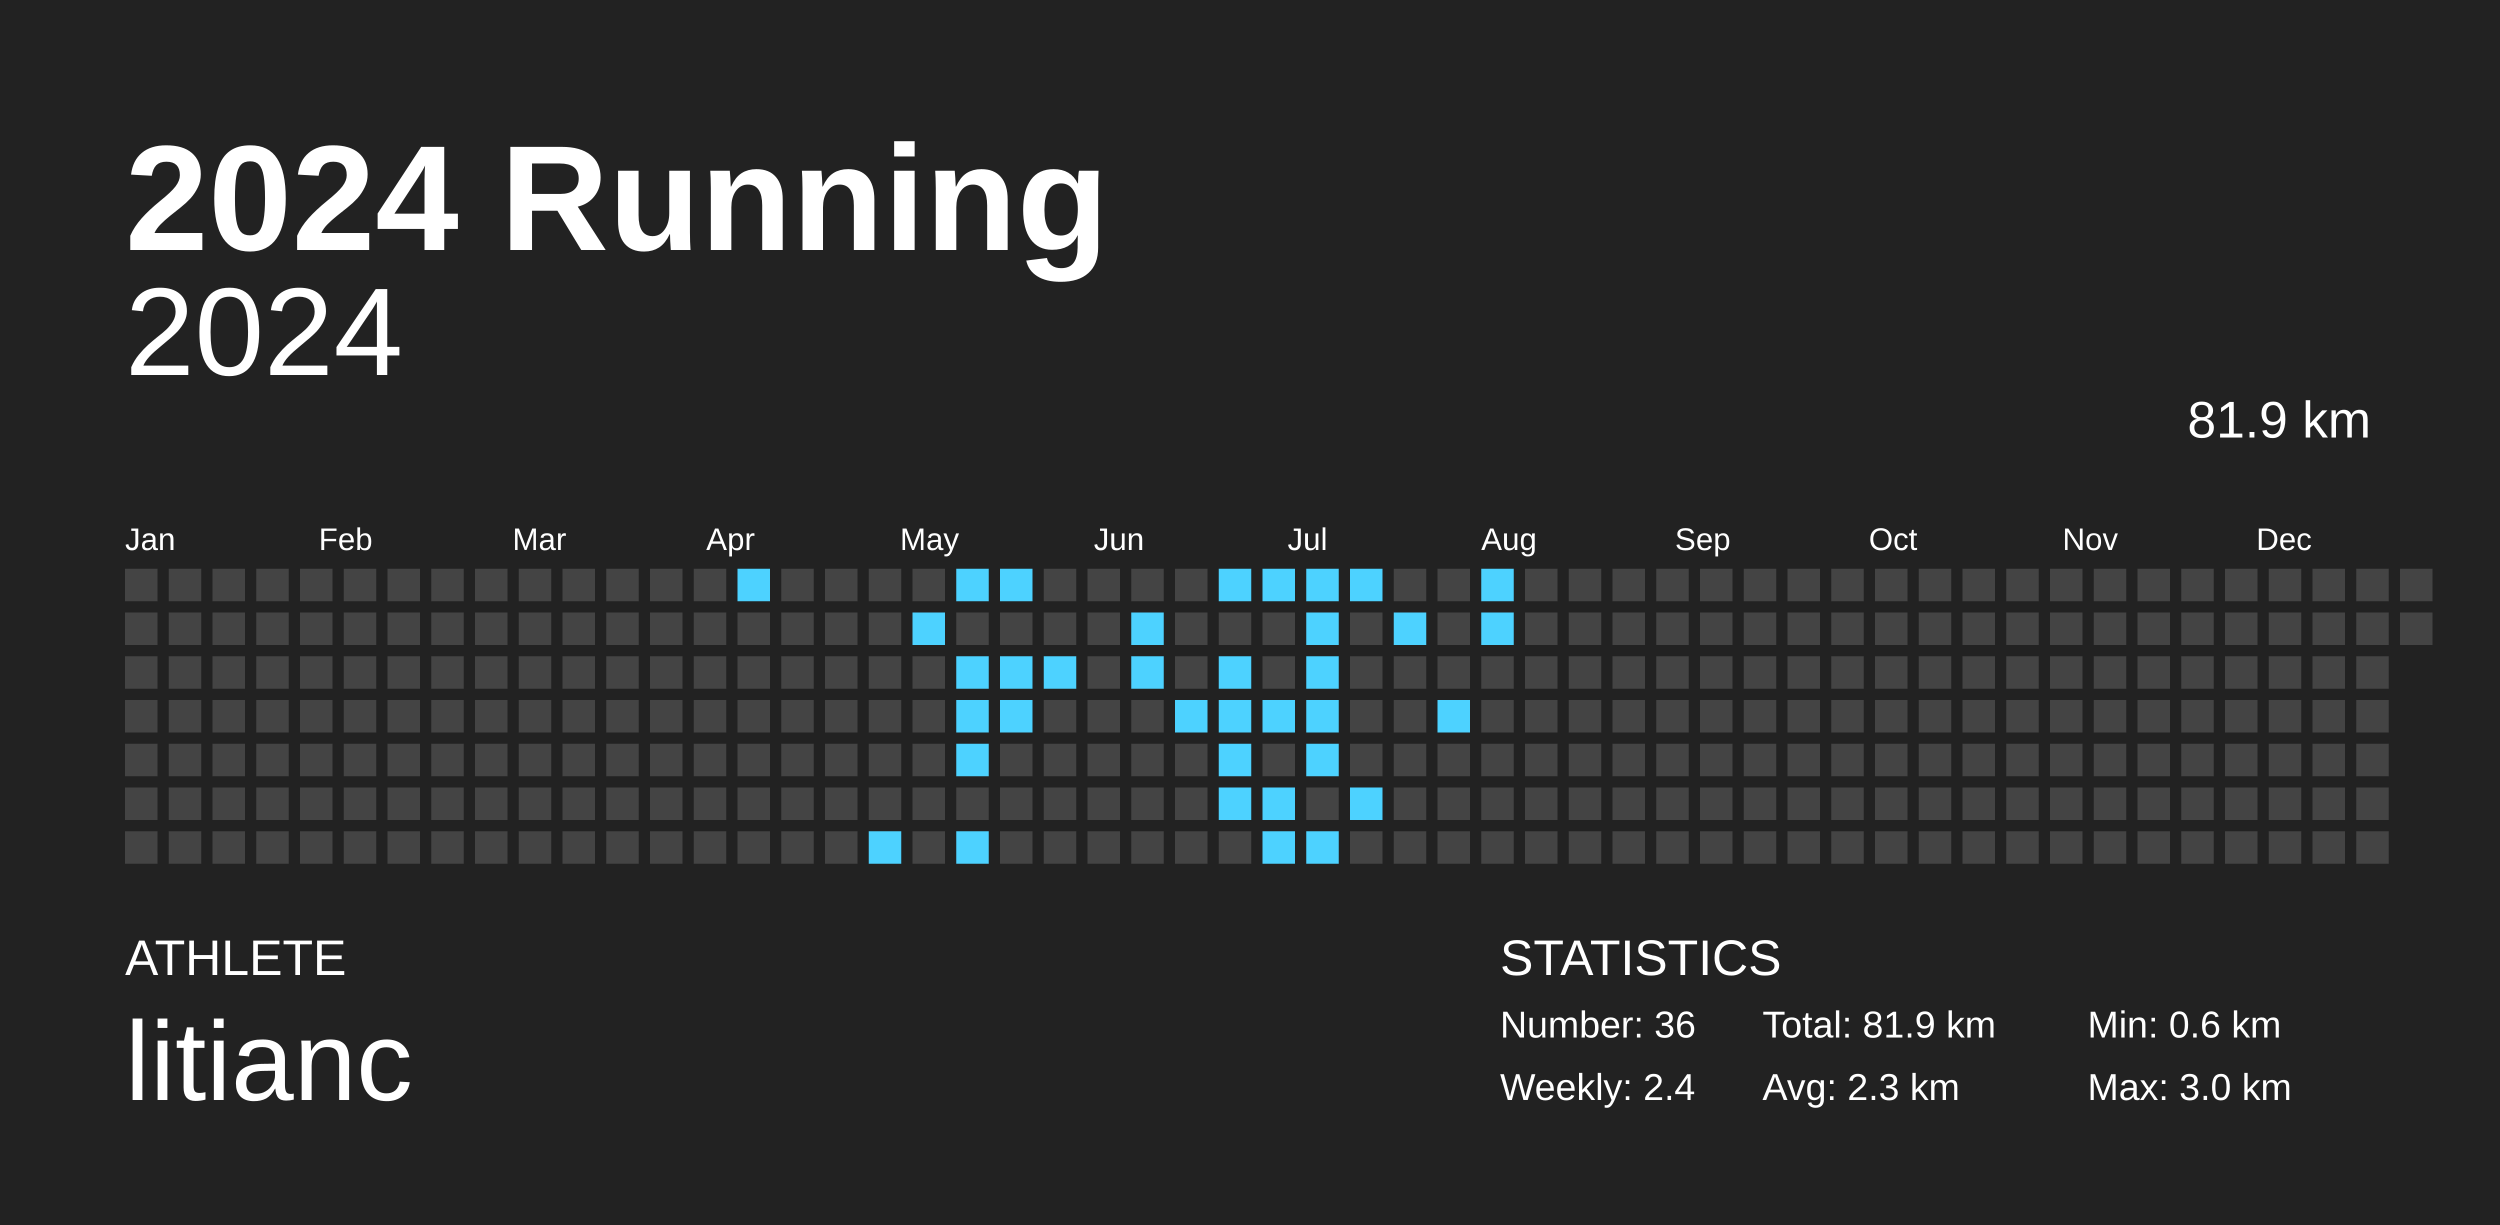
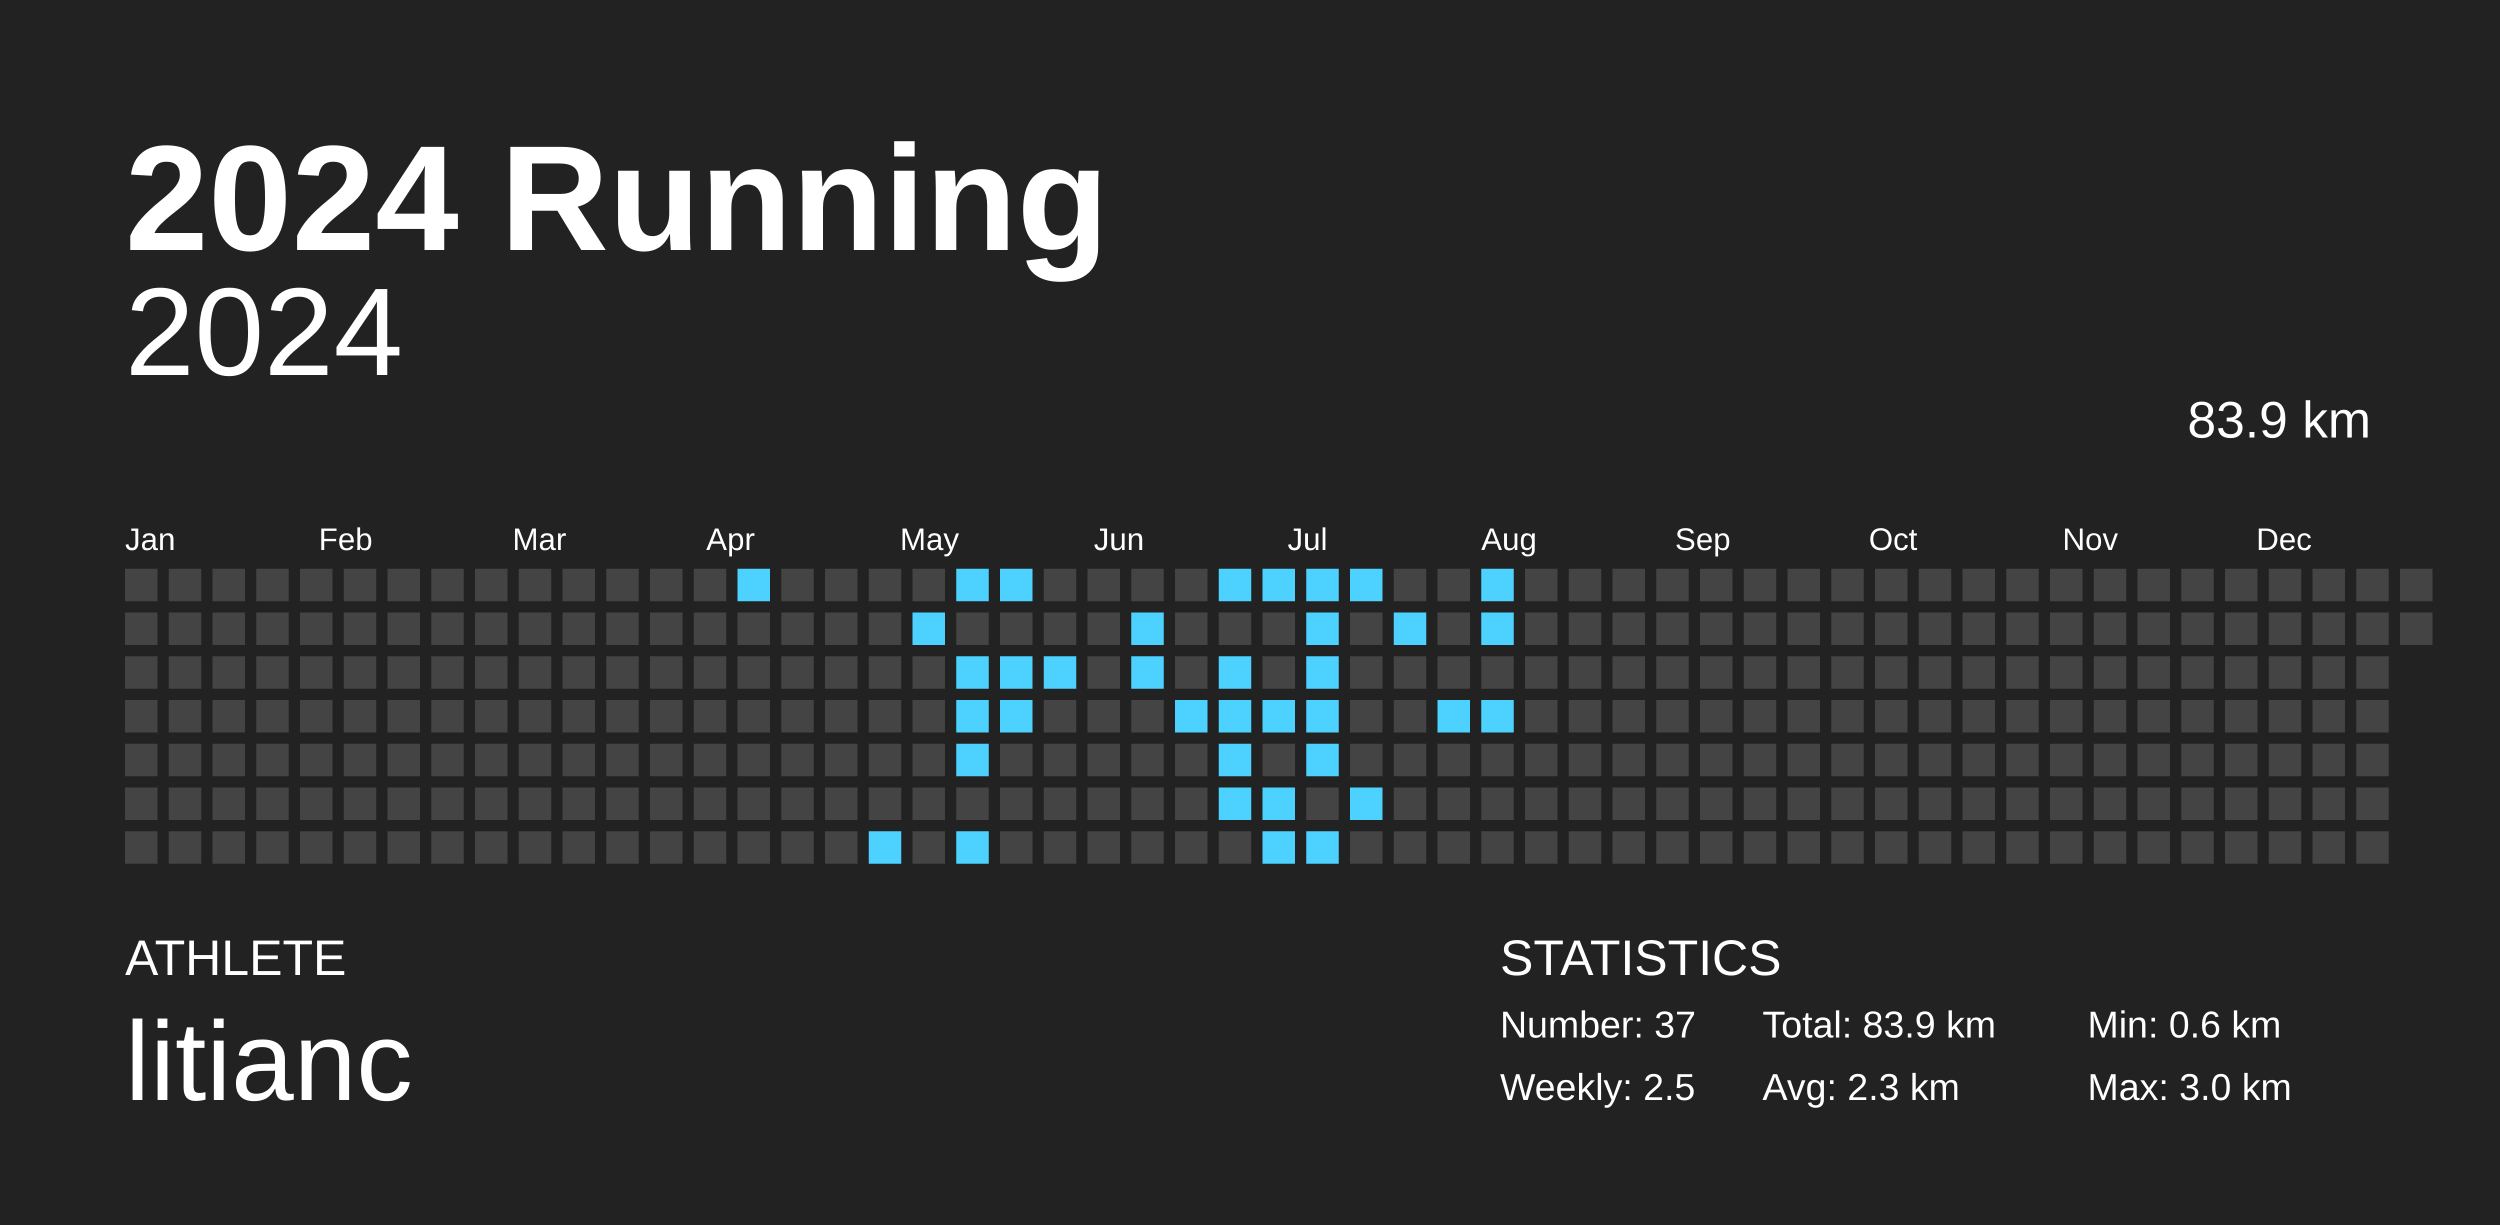
<svg xmlns="http://www.w3.org/2000/svg" baseProfile="full" height="98mm" version="1.1" viewBox="0,0,200,98" width="200mm">
  <defs />
  <rect fill="#222222" height="98" width="200" x="0" y="0" />
  <text fill="#FFFFFF" style="font-size:12px; font-family:Arial; font-weight:bold;" x="10" y="20">2024 Running</text>
  <text fill="#FFFFFF" style="font-size:4px; font-family:Arial" x="10" y="78">ATHLETE</text>
  <text fill="#FFFFFF" style="font-size:9px; font-family:Arial" x="10" y="88">litianc</text>
  <text fill="#FFFFFF" style="font-size:4px; font-family:Arial" x="120" y="78">STATISTICS</text>
-   <text fill="#FFFFFF" style="font-size:3px; font-family:Arial" x="120" y="83">Number: 36</text>
-   <text fill="#FFFFFF" style="font-size:3px; font-family:Arial" x="120" y="88">Weekly: 2.4</text>
-   <text fill="#FFFFFF" style="font-size:3px; font-family:Arial" x="141" y="83">Total: 81.9 km</text>
+   <text fill="#FFFFFF" style="font-size:3px; font-family:Arial" x="120" y="83">Number: 37</text>
+   <text fill="#FFFFFF" style="font-size:3px; font-family:Arial" x="120" y="88">Weekly: 2.5</text>
+   <text fill="#FFFFFF" style="font-size:3px; font-family:Arial" x="141" y="83">Total: 83.9 km</text>
  <text fill="#FFFFFF" style="font-size:3px; font-family:Arial" x="141" y="88">Avg: 2.3 km</text>
  <text fill="#FFFFFF" style="font-size:3px; font-family:Arial" x="167" y="83">Min: 0.6 km</text>
  <text fill="#FFFFFF" style="font-size:3px; font-family:Arial" x="167" y="88">Max: 3.0 km</text>
  <text alignment-baseline="hanging" fill="#FFFFFF" style="font-size:10.0px; font-family:Arial;" x="10" y="30">2024</text>
-   <text alignment-baseline="hanging" fill="#FFFFFF" style="font-size:4.125px; font-family:Arial;" x="175" y="35">81.9 km</text>
+   <text alignment-baseline="hanging" fill="#FFFFFF" style="font-size:4.125px; font-family:Arial;" x="175" y="35">83.9 km</text>
  <text fill="#FFFFFF" style="font-size:2.5px; font-family:Arial" x="10.0" y="44">Jan</text>
  <text fill="#FFFFFF" style="font-size:2.5px; font-family:Arial" x="25.5" y="44">Feb</text>
  <text fill="#FFFFFF" style="font-size:2.5px; font-family:Arial" x="41.0" y="44">Mar</text>
  <text fill="#FFFFFF" style="font-size:2.5px; font-family:Arial" x="56.5" y="44">Apr</text>
  <text fill="#FFFFFF" style="font-size:2.5px; font-family:Arial" x="72.0" y="44">May</text>
  <text fill="#FFFFFF" style="font-size:2.5px; font-family:Arial" x="87.5" y="44">Jun</text>
  <text fill="#FFFFFF" style="font-size:2.5px; font-family:Arial" x="103.0" y="44">Jul</text>
  <text fill="#FFFFFF" style="font-size:2.5px; font-family:Arial" x="118.5" y="44">Aug</text>
  <text fill="#FFFFFF" style="font-size:2.5px; font-family:Arial" x="134.0" y="44">Sep</text>
  <text fill="#FFFFFF" style="font-size:2.5px; font-family:Arial" x="149.5" y="44">Oct</text>
  <text fill="#FFFFFF" style="font-size:2.5px; font-family:Arial" x="165.0" y="44">Nov</text>
  <text fill="#FFFFFF" style="font-size:2.5px; font-family:Arial" x="180.5" y="44">Dec</text>
  <rect fill="#444444" height="2.6" width="2.6" x="10.0" y="45.5" />
  <rect fill="#444444" height="2.6" width="2.6" x="10.0" y="49.0" />
  <rect fill="#444444" height="2.6" width="2.6" x="10.0" y="52.5" />
  <rect fill="#444444" height="2.6" width="2.6" x="10.0" y="56.0" />
  <rect fill="#444444" height="2.6" width="2.6" x="10.0" y="59.5" />
  <rect fill="#444444" height="2.6" width="2.6" x="10.0" y="63.0" />
  <rect fill="#444444" height="2.6" width="2.6" x="10.0" y="66.5" />
  <rect fill="#444444" height="2.6" width="2.6" x="13.5" y="45.5" />
  <rect fill="#444444" height="2.6" width="2.6" x="13.5" y="49.0" />
  <rect fill="#444444" height="2.6" width="2.6" x="13.5" y="52.5" />
  <rect fill="#444444" height="2.6" width="2.6" x="13.5" y="56.0" />
  <rect fill="#444444" height="2.6" width="2.6" x="13.5" y="59.5" />
  <rect fill="#444444" height="2.6" width="2.6" x="13.5" y="63.0" />
  <rect fill="#444444" height="2.6" width="2.6" x="13.5" y="66.5" />
  <rect fill="#444444" height="2.6" width="2.6" x="17.0" y="45.5" />
  <rect fill="#444444" height="2.6" width="2.6" x="17.0" y="49.0" />
  <rect fill="#444444" height="2.6" width="2.6" x="17.0" y="52.5" />
  <rect fill="#444444" height="2.6" width="2.6" x="17.0" y="56.0" />
  <rect fill="#444444" height="2.6" width="2.6" x="17.0" y="59.5" />
  <rect fill="#444444" height="2.6" width="2.6" x="17.0" y="63.0" />
  <rect fill="#444444" height="2.6" width="2.6" x="17.0" y="66.5" />
  <rect fill="#444444" height="2.6" width="2.6" x="20.5" y="45.5" />
  <rect fill="#444444" height="2.6" width="2.6" x="20.5" y="49.0" />
  <rect fill="#444444" height="2.6" width="2.6" x="20.5" y="52.5" />
  <rect fill="#444444" height="2.6" width="2.6" x="20.5" y="56.0" />
  <rect fill="#444444" height="2.6" width="2.6" x="20.5" y="59.5" />
  <rect fill="#444444" height="2.6" width="2.6" x="20.5" y="63.0" />
  <rect fill="#444444" height="2.6" width="2.6" x="20.5" y="66.5" />
  <rect fill="#444444" height="2.6" width="2.6" x="24.0" y="45.5" />
  <rect fill="#444444" height="2.6" width="2.6" x="24.0" y="49.0" />
  <rect fill="#444444" height="2.6" width="2.6" x="24.0" y="52.5" />
  <rect fill="#444444" height="2.6" width="2.6" x="24.0" y="56.0" />
  <rect fill="#444444" height="2.6" width="2.6" x="24.0" y="59.5" />
  <rect fill="#444444" height="2.6" width="2.6" x="24.0" y="63.0" />
  <rect fill="#444444" height="2.6" width="2.6" x="24.0" y="66.5" />
  <rect fill="#444444" height="2.6" width="2.6" x="27.5" y="45.5" />
  <rect fill="#444444" height="2.6" width="2.6" x="27.5" y="49.0" />
  <rect fill="#444444" height="2.6" width="2.6" x="27.5" y="52.5" />
  <rect fill="#444444" height="2.6" width="2.6" x="27.5" y="56.0" />
  <rect fill="#444444" height="2.6" width="2.6" x="27.5" y="59.5" />
  <rect fill="#444444" height="2.6" width="2.6" x="27.5" y="63.0" />
  <rect fill="#444444" height="2.6" width="2.6" x="27.5" y="66.5" />
  <rect fill="#444444" height="2.6" width="2.6" x="31.0" y="45.5" />
  <rect fill="#444444" height="2.6" width="2.6" x="31.0" y="49.0" />
  <rect fill="#444444" height="2.6" width="2.6" x="31.0" y="52.5" />
  <rect fill="#444444" height="2.6" width="2.6" x="31.0" y="56.0" />
  <rect fill="#444444" height="2.6" width="2.6" x="31.0" y="59.5" />
  <rect fill="#444444" height="2.6" width="2.6" x="31.0" y="63.0" />
  <rect fill="#444444" height="2.6" width="2.6" x="31.0" y="66.5" />
  <rect fill="#444444" height="2.6" width="2.6" x="34.5" y="45.5" />
  <rect fill="#444444" height="2.6" width="2.6" x="34.5" y="49.0" />
  <rect fill="#444444" height="2.6" width="2.6" x="34.5" y="52.5" />
  <rect fill="#444444" height="2.6" width="2.6" x="34.5" y="56.0" />
  <rect fill="#444444" height="2.6" width="2.6" x="34.5" y="59.5" />
  <rect fill="#444444" height="2.6" width="2.6" x="34.5" y="63.0" />
  <rect fill="#444444" height="2.6" width="2.6" x="34.5" y="66.5" />
  <rect fill="#444444" height="2.6" width="2.6" x="38.0" y="45.5" />
  <rect fill="#444444" height="2.6" width="2.6" x="38.0" y="49.0" />
  <rect fill="#444444" height="2.6" width="2.6" x="38.0" y="52.5" />
  <rect fill="#444444" height="2.6" width="2.6" x="38.0" y="56.0" />
  <rect fill="#444444" height="2.6" width="2.6" x="38.0" y="59.5" />
  <rect fill="#444444" height="2.6" width="2.6" x="38.0" y="63.0" />
  <rect fill="#444444" height="2.6" width="2.6" x="38.0" y="66.5" />
  <rect fill="#444444" height="2.6" width="2.6" x="41.5" y="45.5" />
  <rect fill="#444444" height="2.6" width="2.6" x="41.5" y="49.0" />
  <rect fill="#444444" height="2.6" width="2.6" x="41.5" y="52.5" />
  <rect fill="#444444" height="2.6" width="2.6" x="41.5" y="56.0" />
  <rect fill="#444444" height="2.6" width="2.6" x="41.5" y="59.5" />
  <rect fill="#444444" height="2.6" width="2.6" x="41.5" y="63.0" />
  <rect fill="#444444" height="2.6" width="2.6" x="41.5" y="66.5" />
  <rect fill="#444444" height="2.6" width="2.6" x="45.0" y="45.5" />
  <rect fill="#444444" height="2.6" width="2.6" x="45.0" y="49.0" />
  <rect fill="#444444" height="2.6" width="2.6" x="45.0" y="52.5" />
  <rect fill="#444444" height="2.6" width="2.6" x="45.0" y="56.0" />
  <rect fill="#444444" height="2.6" width="2.6" x="45.0" y="59.5" />
  <rect fill="#444444" height="2.6" width="2.6" x="45.0" y="63.0" />
  <rect fill="#444444" height="2.6" width="2.6" x="45.0" y="66.5" />
  <rect fill="#444444" height="2.6" width="2.6" x="48.5" y="45.5" />
  <rect fill="#444444" height="2.6" width="2.6" x="48.5" y="49.0" />
  <rect fill="#444444" height="2.6" width="2.6" x="48.5" y="52.5" />
  <rect fill="#444444" height="2.6" width="2.6" x="48.5" y="56.0" />
  <rect fill="#444444" height="2.6" width="2.6" x="48.5" y="59.5" />
  <rect fill="#444444" height="2.6" width="2.6" x="48.5" y="63.0" />
  <rect fill="#444444" height="2.6" width="2.6" x="48.5" y="66.5" />
  <rect fill="#444444" height="2.6" width="2.6" x="52.0" y="45.5" />
  <rect fill="#444444" height="2.6" width="2.6" x="52.0" y="49.0" />
  <rect fill="#444444" height="2.6" width="2.6" x="52.0" y="52.5" />
  <rect fill="#444444" height="2.6" width="2.6" x="52.0" y="56.0" />
  <rect fill="#444444" height="2.6" width="2.6" x="52.0" y="59.5" />
  <rect fill="#444444" height="2.6" width="2.6" x="52.0" y="63.0" />
  <rect fill="#444444" height="2.6" width="2.6" x="52.0" y="66.5" />
  <rect fill="#444444" height="2.6" width="2.6" x="55.5" y="45.5" />
  <rect fill="#444444" height="2.6" width="2.6" x="55.5" y="49.0" />
  <rect fill="#444444" height="2.6" width="2.6" x="55.5" y="52.5" />
  <rect fill="#444444" height="2.6" width="2.6" x="55.5" y="56.0" />
  <rect fill="#444444" height="2.6" width="2.6" x="55.5" y="59.5" />
  <rect fill="#444444" height="2.6" width="2.6" x="55.5" y="63.0" />
  <rect fill="#444444" height="2.6" width="2.6" x="55.5" y="66.5" />
  <rect fill="#4dd2ff" height="2.6" width="2.6" x="59.0" y="45.5" />
  <rect fill="#444444" height="2.6" width="2.6" x="59.0" y="49.0" />
  <rect fill="#444444" height="2.6" width="2.6" x="59.0" y="52.5" />
  <rect fill="#444444" height="2.6" width="2.6" x="59.0" y="56.0" />
  <rect fill="#444444" height="2.6" width="2.6" x="59.0" y="59.5" />
  <rect fill="#444444" height="2.6" width="2.6" x="59.0" y="63.0" />
  <rect fill="#444444" height="2.6" width="2.6" x="59.0" y="66.5" />
  <rect fill="#444444" height="2.6" width="2.6" x="62.5" y="45.5" />
  <rect fill="#444444" height="2.6" width="2.6" x="62.5" y="49.0" />
  <rect fill="#444444" height="2.6" width="2.6" x="62.5" y="52.5" />
  <rect fill="#444444" height="2.6" width="2.6" x="62.5" y="56.0" />
  <rect fill="#444444" height="2.6" width="2.6" x="62.5" y="59.5" />
  <rect fill="#444444" height="2.6" width="2.6" x="62.5" y="63.0" />
  <rect fill="#444444" height="2.6" width="2.6" x="62.5" y="66.5" />
  <rect fill="#444444" height="2.6" width="2.6" x="66.0" y="45.5" />
  <rect fill="#444444" height="2.6" width="2.6" x="66.0" y="49.0" />
  <rect fill="#444444" height="2.6" width="2.6" x="66.0" y="52.5" />
  <rect fill="#444444" height="2.6" width="2.6" x="66.0" y="56.0" />
  <rect fill="#444444" height="2.6" width="2.6" x="66.0" y="59.5" />
  <rect fill="#444444" height="2.6" width="2.6" x="66.0" y="63.0" />
  <rect fill="#444444" height="2.6" width="2.6" x="66.0" y="66.5" />
  <rect fill="#444444" height="2.6" width="2.6" x="69.5" y="45.5" />
  <rect fill="#444444" height="2.6" width="2.6" x="69.5" y="49.0" />
  <rect fill="#444444" height="2.6" width="2.6" x="69.5" y="52.5" />
  <rect fill="#444444" height="2.6" width="2.6" x="69.5" y="56.0" />
  <rect fill="#444444" height="2.6" width="2.6" x="69.5" y="59.5" />
  <rect fill="#444444" height="2.6" width="2.6" x="69.5" y="63.0" />
  <rect fill="#4dd2ff" height="2.6" width="2.6" x="69.5" y="66.5" />
  <rect fill="#444444" height="2.6" width="2.6" x="73.0" y="45.5" />
  <rect fill="#4dd2ff" height="2.6" width="2.6" x="73.0" y="49.0" />
  <rect fill="#444444" height="2.6" width="2.6" x="73.0" y="52.5" />
  <rect fill="#444444" height="2.6" width="2.6" x="73.0" y="56.0" />
  <rect fill="#444444" height="2.6" width="2.6" x="73.0" y="59.5" />
  <rect fill="#444444" height="2.6" width="2.6" x="73.0" y="63.0" />
  <rect fill="#444444" height="2.6" width="2.6" x="73.0" y="66.5" />
  <rect fill="#4dd2ff" height="2.6" width="2.6" x="76.5" y="45.5" />
  <rect fill="#444444" height="2.6" width="2.6" x="76.5" y="49.0" />
  <rect fill="#4dd2ff" height="2.6" width="2.6" x="76.5" y="52.5" />
  <rect fill="#4dd2ff" height="2.6" width="2.6" x="76.5" y="56.0" />
  <rect fill="#4dd2ff" height="2.6" width="2.6" x="76.5" y="59.5" />
  <rect fill="#444444" height="2.6" width="2.6" x="76.5" y="63.0" />
  <rect fill="#4dd2ff" height="2.6" width="2.6" x="76.5" y="66.5" />
  <rect fill="#4dd2ff" height="2.6" width="2.6" x="80.0" y="45.5" />
  <rect fill="#444444" height="2.6" width="2.6" x="80.0" y="49.0" />
  <rect fill="#4dd2ff" height="2.6" width="2.6" x="80.0" y="52.5" />
  <rect fill="#4dd2ff" height="2.6" width="2.6" x="80.0" y="56.0" />
  <rect fill="#444444" height="2.6" width="2.6" x="80.0" y="59.5" />
  <rect fill="#444444" height="2.6" width="2.6" x="80.0" y="63.0" />
  <rect fill="#444444" height="2.6" width="2.6" x="80.0" y="66.5" />
  <rect fill="#444444" height="2.6" width="2.6" x="83.5" y="45.5" />
  <rect fill="#444444" height="2.6" width="2.6" x="83.5" y="49.0" />
  <rect fill="#4dd2ff" height="2.6" width="2.6" x="83.5" y="52.5" />
  <rect fill="#444444" height="2.6" width="2.6" x="83.5" y="56.0" />
  <rect fill="#444444" height="2.6" width="2.6" x="83.5" y="59.5" />
  <rect fill="#444444" height="2.6" width="2.6" x="83.5" y="63.0" />
  <rect fill="#444444" height="2.6" width="2.6" x="83.5" y="66.5" />
  <rect fill="#444444" height="2.6" width="2.6" x="87.0" y="45.5" />
  <rect fill="#444444" height="2.6" width="2.6" x="87.0" y="49.0" />
  <rect fill="#444444" height="2.6" width="2.6" x="87.0" y="52.5" />
  <rect fill="#444444" height="2.6" width="2.6" x="87.0" y="56.0" />
  <rect fill="#444444" height="2.6" width="2.6" x="87.0" y="59.5" />
  <rect fill="#444444" height="2.6" width="2.6" x="87.0" y="63.0" />
  <rect fill="#444444" height="2.6" width="2.6" x="87.0" y="66.5" />
  <rect fill="#444444" height="2.6" width="2.6" x="90.5" y="45.5" />
  <rect fill="#4dd2ff" height="2.6" width="2.6" x="90.5" y="49.0" />
  <rect fill="#4dd2ff" height="2.6" width="2.6" x="90.5" y="52.5" />
  <rect fill="#444444" height="2.6" width="2.6" x="90.5" y="56.0" />
  <rect fill="#444444" height="2.6" width="2.6" x="90.5" y="59.5" />
  <rect fill="#444444" height="2.6" width="2.6" x="90.5" y="63.0" />
  <rect fill="#444444" height="2.6" width="2.6" x="90.5" y="66.5" />
  <rect fill="#444444" height="2.6" width="2.6" x="94.0" y="45.5" />
  <rect fill="#444444" height="2.6" width="2.6" x="94.0" y="49.0" />
  <rect fill="#444444" height="2.6" width="2.6" x="94.0" y="52.5" />
  <rect fill="#4dd2ff" height="2.6" width="2.6" x="94.0" y="56.0" />
  <rect fill="#444444" height="2.6" width="2.6" x="94.0" y="59.5" />
  <rect fill="#444444" height="2.6" width="2.6" x="94.0" y="63.0" />
  <rect fill="#444444" height="2.6" width="2.6" x="94.0" y="66.5" />
  <rect fill="#4dd2ff" height="2.6" width="2.6" x="97.5" y="45.5" />
  <rect fill="#444444" height="2.6" width="2.6" x="97.5" y="49.0" />
  <rect fill="#4dd2ff" height="2.6" width="2.6" x="97.5" y="52.5" />
  <rect fill="#4dd2ff" height="2.6" width="2.6" x="97.5" y="56.0" />
  <rect fill="#4dd2ff" height="2.6" width="2.6" x="97.5" y="59.5" />
  <rect fill="#4dd2ff" height="2.6" width="2.6" x="97.5" y="63.0" />
  <rect fill="#444444" height="2.6" width="2.6" x="97.5" y="66.5" />
  <rect fill="#4dd2ff" height="2.6" width="2.6" x="101.0" y="45.5" />
  <rect fill="#444444" height="2.6" width="2.6" x="101.0" y="49.0" />
  <rect fill="#444444" height="2.6" width="2.6" x="101.0" y="52.5" />
  <rect fill="#4dd2ff" height="2.6" width="2.6" x="101.0" y="56.0" />
  <rect fill="#444444" height="2.6" width="2.6" x="101.0" y="59.5" />
  <rect fill="#4dd2ff" height="2.6" width="2.6" x="101.0" y="63.0" />
  <rect fill="#4dd2ff" height="2.6" width="2.6" x="101.0" y="66.5" />
  <rect fill="#4dd2ff" height="2.6" width="2.6" x="104.5" y="45.5" />
  <rect fill="#4dd2ff" height="2.6" width="2.6" x="104.5" y="49.0" />
  <rect fill="#4dd2ff" height="2.6" width="2.6" x="104.5" y="52.5" />
  <rect fill="#4dd2ff" height="2.6" width="2.6" x="104.5" y="56.0" />
  <rect fill="#4dd2ff" height="2.6" width="2.6" x="104.5" y="59.5" />
  <rect fill="#444444" height="2.6" width="2.6" x="104.5" y="63.0" />
  <rect fill="#4dd2ff" height="2.6" width="2.6" x="104.5" y="66.5" />
  <rect fill="#4dd2ff" height="2.6" width="2.6" x="108.0" y="45.5" />
  <rect fill="#444444" height="2.6" width="2.6" x="108.0" y="49.0" />
  <rect fill="#444444" height="2.6" width="2.6" x="108.0" y="52.5" />
  <rect fill="#444444" height="2.6" width="2.6" x="108.0" y="56.0" />
  <rect fill="#444444" height="2.6" width="2.6" x="108.0" y="59.5" />
  <rect fill="#4dd2ff" height="2.6" width="2.6" x="108.0" y="63.0" />
  <rect fill="#444444" height="2.6" width="2.6" x="108.0" y="66.5" />
  <rect fill="#444444" height="2.6" width="2.6" x="111.5" y="45.5" />
  <rect fill="#4dd2ff" height="2.6" width="2.6" x="111.5" y="49.0" />
  <rect fill="#444444" height="2.6" width="2.6" x="111.5" y="52.5" />
  <rect fill="#444444" height="2.6" width="2.6" x="111.5" y="56.0" />
  <rect fill="#444444" height="2.6" width="2.6" x="111.5" y="59.5" />
  <rect fill="#444444" height="2.6" width="2.6" x="111.5" y="63.0" />
  <rect fill="#444444" height="2.6" width="2.6" x="111.5" y="66.5" />
  <rect fill="#444444" height="2.6" width="2.6" x="115.0" y="45.5" />
  <rect fill="#444444" height="2.6" width="2.6" x="115.0" y="49.0" />
  <rect fill="#444444" height="2.6" width="2.6" x="115.0" y="52.5" />
  <rect fill="#4dd2ff" height="2.6" width="2.6" x="115.0" y="56.0" />
  <rect fill="#444444" height="2.6" width="2.6" x="115.0" y="59.5" />
  <rect fill="#444444" height="2.6" width="2.6" x="115.0" y="63.0" />
  <rect fill="#444444" height="2.6" width="2.6" x="115.0" y="66.5" />
  <rect fill="#4dd2ff" height="2.6" width="2.6" x="118.5" y="45.5" />
  <rect fill="#4dd2ff" height="2.6" width="2.6" x="118.5" y="49.0" />
  <rect fill="#444444" height="2.6" width="2.6" x="118.5" y="52.5" />
-   <rect fill="#444444" height="2.6" width="2.6" x="118.5" y="56.0" />
+   <rect fill="#4dd2ff" height="2.6" width="2.6" x="118.5" y="56.0" />
  <rect fill="#444444" height="2.6" width="2.6" x="118.5" y="59.5" />
  <rect fill="#444444" height="2.6" width="2.6" x="118.5" y="63.0" />
  <rect fill="#444444" height="2.6" width="2.6" x="118.5" y="66.5" />
  <rect fill="#444444" height="2.6" width="2.6" x="122.0" y="45.5" />
  <rect fill="#444444" height="2.6" width="2.6" x="122.0" y="49.0" />
  <rect fill="#444444" height="2.6" width="2.6" x="122.0" y="52.5" />
  <rect fill="#444444" height="2.6" width="2.6" x="122.0" y="56.0" />
  <rect fill="#444444" height="2.6" width="2.6" x="122.0" y="59.5" />
  <rect fill="#444444" height="2.6" width="2.6" x="122.0" y="63.0" />
  <rect fill="#444444" height="2.6" width="2.6" x="122.0" y="66.5" />
  <rect fill="#444444" height="2.6" width="2.6" x="125.5" y="45.5" />
  <rect fill="#444444" height="2.6" width="2.6" x="125.5" y="49.0" />
  <rect fill="#444444" height="2.6" width="2.6" x="125.5" y="52.5" />
  <rect fill="#444444" height="2.6" width="2.6" x="125.5" y="56.0" />
  <rect fill="#444444" height="2.6" width="2.6" x="125.5" y="59.5" />
  <rect fill="#444444" height="2.6" width="2.6" x="125.5" y="63.0" />
  <rect fill="#444444" height="2.6" width="2.6" x="125.5" y="66.5" />
  <rect fill="#444444" height="2.6" width="2.6" x="129.0" y="45.5" />
  <rect fill="#444444" height="2.6" width="2.6" x="129.0" y="49.0" />
  <rect fill="#444444" height="2.6" width="2.6" x="129.0" y="52.5" />
  <rect fill="#444444" height="2.6" width="2.6" x="129.0" y="56.0" />
  <rect fill="#444444" height="2.6" width="2.6" x="129.0" y="59.5" />
  <rect fill="#444444" height="2.6" width="2.6" x="129.0" y="63.0" />
  <rect fill="#444444" height="2.6" width="2.6" x="129.0" y="66.5" />
  <rect fill="#444444" height="2.6" width="2.6" x="132.5" y="45.5" />
  <rect fill="#444444" height="2.6" width="2.6" x="132.5" y="49.0" />
  <rect fill="#444444" height="2.6" width="2.6" x="132.5" y="52.5" />
  <rect fill="#444444" height="2.6" width="2.6" x="132.5" y="56.0" />
  <rect fill="#444444" height="2.6" width="2.6" x="132.5" y="59.5" />
  <rect fill="#444444" height="2.6" width="2.6" x="132.5" y="63.0" />
  <rect fill="#444444" height="2.6" width="2.6" x="132.5" y="66.5" />
  <rect fill="#444444" height="2.6" width="2.6" x="136.0" y="45.5" />
  <rect fill="#444444" height="2.6" width="2.6" x="136.0" y="49.0" />
  <rect fill="#444444" height="2.6" width="2.6" x="136.0" y="52.5" />
  <rect fill="#444444" height="2.6" width="2.6" x="136.0" y="56.0" />
  <rect fill="#444444" height="2.6" width="2.6" x="136.0" y="59.5" />
  <rect fill="#444444" height="2.6" width="2.6" x="136.0" y="63.0" />
  <rect fill="#444444" height="2.6" width="2.6" x="136.0" y="66.5" />
  <rect fill="#444444" height="2.6" width="2.6" x="139.5" y="45.5" />
  <rect fill="#444444" height="2.6" width="2.6" x="139.5" y="49.0" />
  <rect fill="#444444" height="2.6" width="2.6" x="139.5" y="52.5" />
  <rect fill="#444444" height="2.6" width="2.6" x="139.5" y="56.0" />
  <rect fill="#444444" height="2.6" width="2.6" x="139.5" y="59.5" />
  <rect fill="#444444" height="2.6" width="2.6" x="139.5" y="63.0" />
  <rect fill="#444444" height="2.6" width="2.6" x="139.5" y="66.5" />
  <rect fill="#444444" height="2.6" width="2.6" x="143.0" y="45.5" />
  <rect fill="#444444" height="2.6" width="2.6" x="143.0" y="49.0" />
  <rect fill="#444444" height="2.6" width="2.6" x="143.0" y="52.5" />
  <rect fill="#444444" height="2.6" width="2.6" x="143.0" y="56.0" />
  <rect fill="#444444" height="2.6" width="2.6" x="143.0" y="59.5" />
  <rect fill="#444444" height="2.6" width="2.6" x="143.0" y="63.0" />
  <rect fill="#444444" height="2.6" width="2.6" x="143.0" y="66.5" />
  <rect fill="#444444" height="2.6" width="2.6" x="146.5" y="45.5" />
  <rect fill="#444444" height="2.6" width="2.6" x="146.5" y="49.0" />
  <rect fill="#444444" height="2.6" width="2.6" x="146.5" y="52.5" />
  <rect fill="#444444" height="2.6" width="2.6" x="146.5" y="56.0" />
  <rect fill="#444444" height="2.6" width="2.6" x="146.5" y="59.5" />
  <rect fill="#444444" height="2.6" width="2.6" x="146.5" y="63.0" />
  <rect fill="#444444" height="2.6" width="2.6" x="146.5" y="66.5" />
  <rect fill="#444444" height="2.6" width="2.6" x="150.0" y="45.5" />
  <rect fill="#444444" height="2.6" width="2.6" x="150.0" y="49.0" />
  <rect fill="#444444" height="2.6" width="2.6" x="150.0" y="52.5" />
  <rect fill="#444444" height="2.6" width="2.6" x="150.0" y="56.0" />
  <rect fill="#444444" height="2.6" width="2.6" x="150.0" y="59.5" />
  <rect fill="#444444" height="2.6" width="2.6" x="150.0" y="63.0" />
  <rect fill="#444444" height="2.6" width="2.6" x="150.0" y="66.5" />
  <rect fill="#444444" height="2.6" width="2.6" x="153.5" y="45.5" />
  <rect fill="#444444" height="2.6" width="2.6" x="153.5" y="49.0" />
  <rect fill="#444444" height="2.6" width="2.6" x="153.5" y="52.5" />
  <rect fill="#444444" height="2.6" width="2.6" x="153.5" y="56.0" />
  <rect fill="#444444" height="2.6" width="2.6" x="153.5" y="59.5" />
  <rect fill="#444444" height="2.6" width="2.6" x="153.5" y="63.0" />
  <rect fill="#444444" height="2.6" width="2.6" x="153.5" y="66.5" />
  <rect fill="#444444" height="2.6" width="2.6" x="157.0" y="45.5" />
  <rect fill="#444444" height="2.6" width="2.6" x="157.0" y="49.0" />
  <rect fill="#444444" height="2.6" width="2.6" x="157.0" y="52.5" />
  <rect fill="#444444" height="2.6" width="2.6" x="157.0" y="56.0" />
  <rect fill="#444444" height="2.6" width="2.6" x="157.0" y="59.5" />
  <rect fill="#444444" height="2.6" width="2.6" x="157.0" y="63.0" />
  <rect fill="#444444" height="2.6" width="2.6" x="157.0" y="66.5" />
  <rect fill="#444444" height="2.6" width="2.6" x="160.5" y="45.5" />
  <rect fill="#444444" height="2.6" width="2.6" x="160.5" y="49.0" />
  <rect fill="#444444" height="2.6" width="2.6" x="160.5" y="52.5" />
  <rect fill="#444444" height="2.6" width="2.6" x="160.5" y="56.0" />
  <rect fill="#444444" height="2.6" width="2.6" x="160.5" y="59.5" />
  <rect fill="#444444" height="2.6" width="2.6" x="160.5" y="63.0" />
  <rect fill="#444444" height="2.6" width="2.6" x="160.5" y="66.5" />
  <rect fill="#444444" height="2.6" width="2.6" x="164.0" y="45.5" />
  <rect fill="#444444" height="2.6" width="2.6" x="164.0" y="49.0" />
  <rect fill="#444444" height="2.6" width="2.6" x="164.0" y="52.5" />
  <rect fill="#444444" height="2.6" width="2.6" x="164.0" y="56.0" />
  <rect fill="#444444" height="2.6" width="2.6" x="164.0" y="59.5" />
  <rect fill="#444444" height="2.6" width="2.6" x="164.0" y="63.0" />
  <rect fill="#444444" height="2.6" width="2.6" x="164.0" y="66.5" />
  <rect fill="#444444" height="2.6" width="2.6" x="167.5" y="45.5" />
  <rect fill="#444444" height="2.6" width="2.6" x="167.5" y="49.0" />
  <rect fill="#444444" height="2.6" width="2.6" x="167.5" y="52.5" />
  <rect fill="#444444" height="2.6" width="2.6" x="167.5" y="56.0" />
  <rect fill="#444444" height="2.6" width="2.6" x="167.5" y="59.5" />
  <rect fill="#444444" height="2.6" width="2.6" x="167.5" y="63.0" />
  <rect fill="#444444" height="2.6" width="2.6" x="167.5" y="66.5" />
  <rect fill="#444444" height="2.6" width="2.6" x="171.0" y="45.5" />
  <rect fill="#444444" height="2.6" width="2.6" x="171.0" y="49.0" />
  <rect fill="#444444" height="2.6" width="2.6" x="171.0" y="52.5" />
  <rect fill="#444444" height="2.6" width="2.6" x="171.0" y="56.0" />
  <rect fill="#444444" height="2.6" width="2.6" x="171.0" y="59.5" />
  <rect fill="#444444" height="2.6" width="2.6" x="171.0" y="63.0" />
  <rect fill="#444444" height="2.6" width="2.6" x="171.0" y="66.5" />
  <rect fill="#444444" height="2.6" width="2.6" x="174.5" y="45.5" />
  <rect fill="#444444" height="2.6" width="2.6" x="174.5" y="49.0" />
  <rect fill="#444444" height="2.6" width="2.6" x="174.5" y="52.5" />
  <rect fill="#444444" height="2.6" width="2.6" x="174.5" y="56.0" />
  <rect fill="#444444" height="2.6" width="2.6" x="174.5" y="59.5" />
  <rect fill="#444444" height="2.6" width="2.6" x="174.5" y="63.0" />
  <rect fill="#444444" height="2.6" width="2.6" x="174.5" y="66.5" />
  <rect fill="#444444" height="2.6" width="2.6" x="178.0" y="45.5" />
  <rect fill="#444444" height="2.6" width="2.6" x="178.0" y="49.0" />
  <rect fill="#444444" height="2.6" width="2.6" x="178.0" y="52.5" />
  <rect fill="#444444" height="2.6" width="2.6" x="178.0" y="56.0" />
  <rect fill="#444444" height="2.6" width="2.6" x="178.0" y="59.5" />
  <rect fill="#444444" height="2.6" width="2.6" x="178.0" y="63.0" />
  <rect fill="#444444" height="2.6" width="2.6" x="178.0" y="66.5" />
  <rect fill="#444444" height="2.6" width="2.6" x="181.5" y="45.5" />
  <rect fill="#444444" height="2.6" width="2.6" x="181.5" y="49.0" />
  <rect fill="#444444" height="2.6" width="2.6" x="181.5" y="52.5" />
  <rect fill="#444444" height="2.6" width="2.6" x="181.5" y="56.0" />
  <rect fill="#444444" height="2.6" width="2.6" x="181.5" y="59.5" />
  <rect fill="#444444" height="2.6" width="2.6" x="181.5" y="63.0" />
  <rect fill="#444444" height="2.6" width="2.6" x="181.5" y="66.5" />
  <rect fill="#444444" height="2.6" width="2.6" x="185.0" y="45.5" />
  <rect fill="#444444" height="2.6" width="2.6" x="185.0" y="49.0" />
  <rect fill="#444444" height="2.6" width="2.6" x="185.0" y="52.5" />
  <rect fill="#444444" height="2.6" width="2.6" x="185.0" y="56.0" />
  <rect fill="#444444" height="2.6" width="2.6" x="185.0" y="59.5" />
  <rect fill="#444444" height="2.6" width="2.6" x="185.0" y="63.0" />
  <rect fill="#444444" height="2.6" width="2.6" x="185.0" y="66.5" />
  <rect fill="#444444" height="2.6" width="2.6" x="188.5" y="45.5" />
  <rect fill="#444444" height="2.6" width="2.6" x="188.5" y="49.0" />
  <rect fill="#444444" height="2.6" width="2.6" x="188.5" y="52.5" />
  <rect fill="#444444" height="2.6" width="2.6" x="188.5" y="56.0" />
  <rect fill="#444444" height="2.6" width="2.6" x="188.5" y="59.5" />
  <rect fill="#444444" height="2.6" width="2.6" x="188.5" y="63.0" />
  <rect fill="#444444" height="2.6" width="2.6" x="188.5" y="66.5" />
  <rect fill="#444444" height="2.6" width="2.6" x="192.0" y="45.5" />
  <rect fill="#444444" height="2.6" width="2.6" x="192.0" y="49.0" />
</svg>
